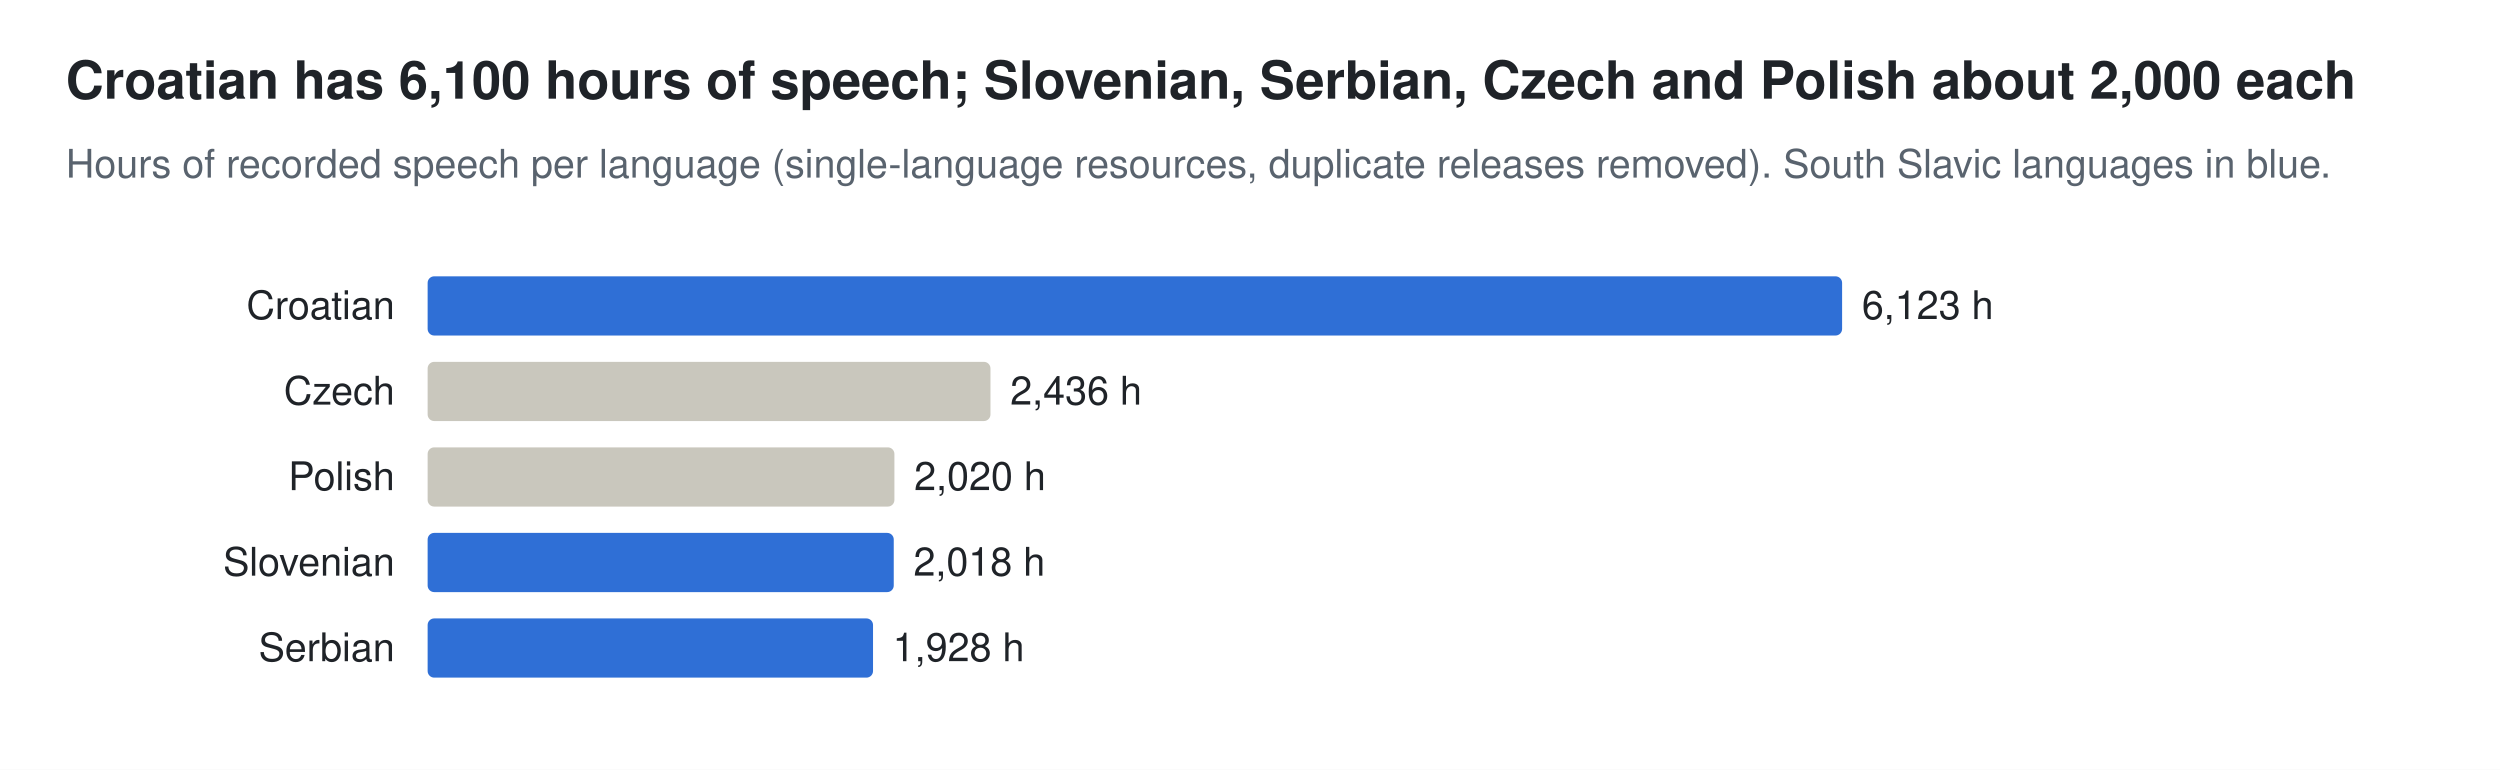
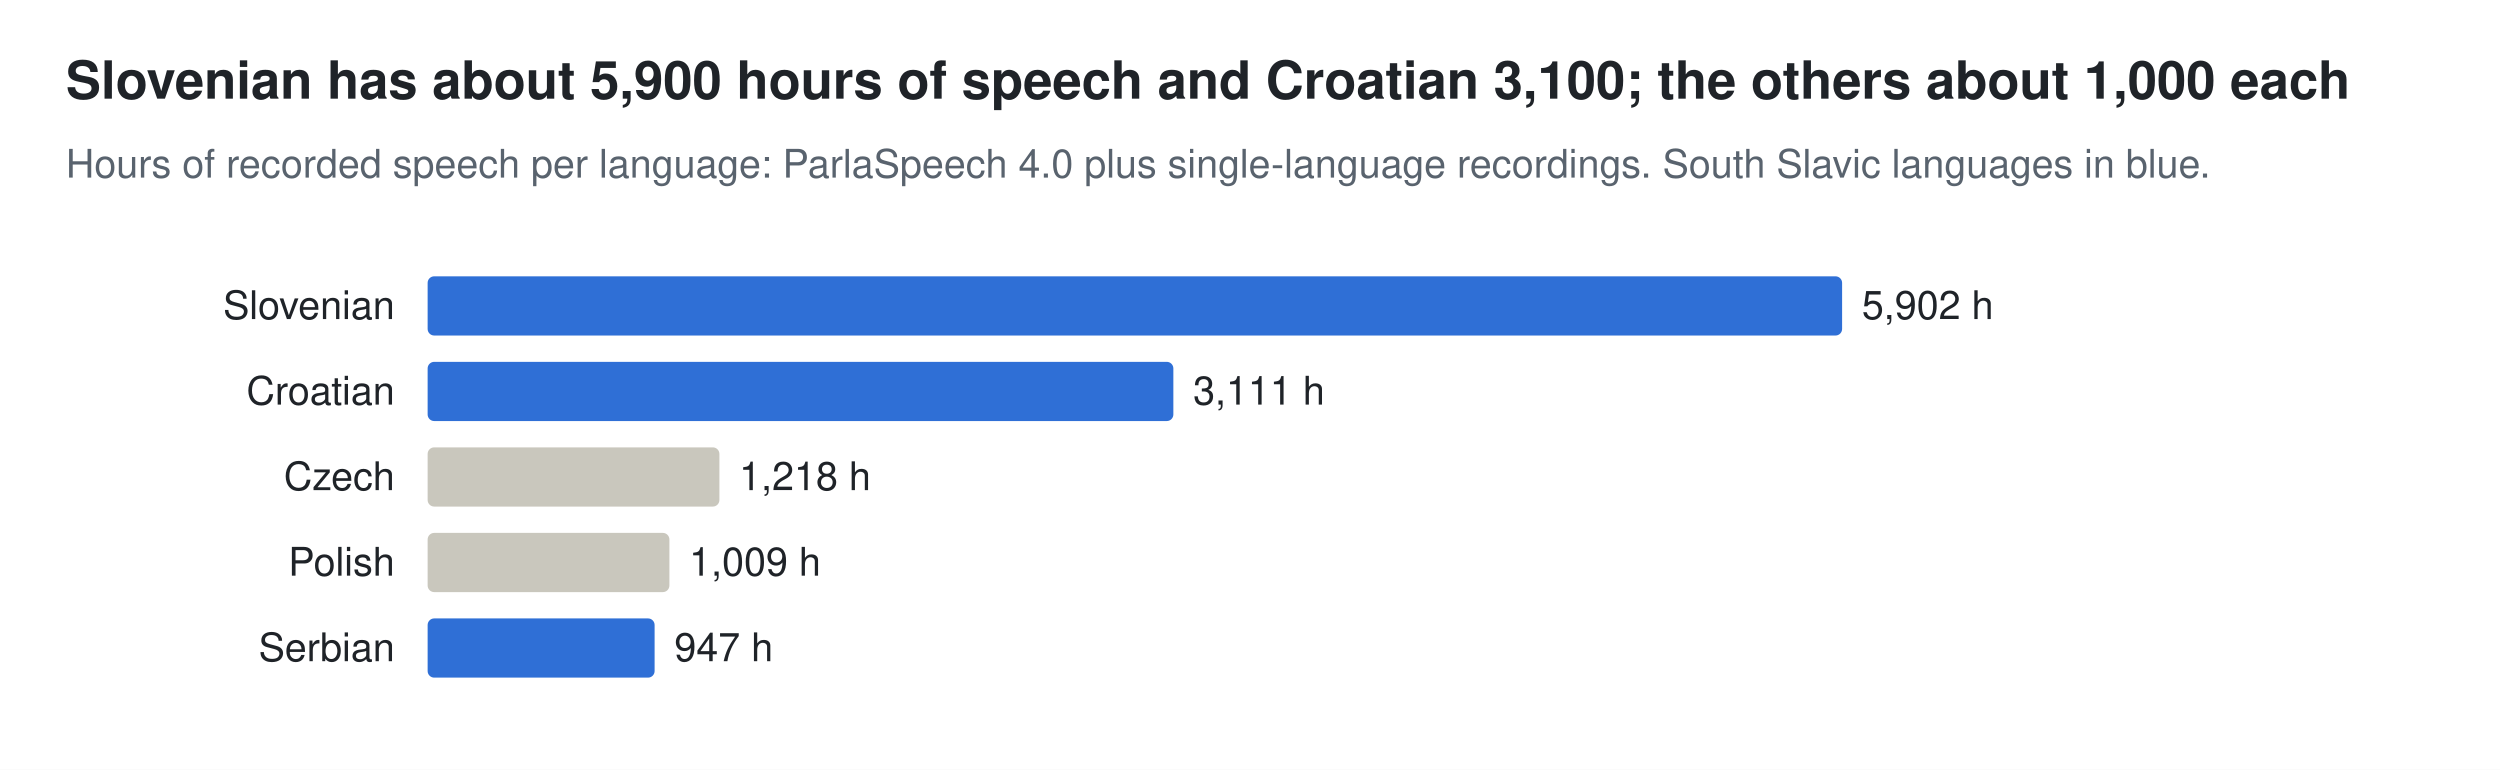
<svg xmlns="http://www.w3.org/2000/svg" viewBox="0 0 760 234" width="760" height="234" font-family="-apple-system,BlinkMacSystemFont,'Segoe UI',Helvetica,Arial,sans-serif" font-size="12">
  <rect width="760" height="234" fill="#ffffff" />
-   <text x="20" y="30" font-size="16" font-weight="600" fill="#1f2328">Croatian has 6,100 hours of speech; Slovenian, Serbian, Czech and Polish about 2,000 each</text>
-   <text x="20" y="54" fill="#59636e">Hours of recorded speech per language (single-language resources, duplicate releases removed). South Slavic languages in blue.</text>
-   <text x="120" y="97" text-anchor="end" fill="#1f2328">Croatian</text>
+   <text x="20" y="30" font-size="16" font-weight="600" fill="#1f2328">Slovenian has about 5,900 hours of speech and Croatian 3,100; the others about 1,000 each</text>
+   <text x="20" y="54" fill="#59636e">Hours of recorded speech per language: ParlaSpeech 4.0 plus single-language recordings. South Slavic languages in blue.</text>
+   <text x="120" y="97" text-anchor="end" fill="#1f2328">Slovenian</text>
  <rect x="130" y="84" width="430.0" height="18" rx="2" fill="#2f6fd6" />
-   <text x="566.0" y="97" fill="#1f2328">6,123 h</text>
-   <text x="120" y="123" text-anchor="end" fill="#1f2328">Czech</text>
-   <rect x="130" y="110" width="171.1" height="18" rx="2" fill="#c9c7bd" />
-   <text x="307.1" y="123" fill="#1f2328">2,436 h</text>
-   <text x="120" y="149" text-anchor="end" fill="#1f2328">Polish</text>
-   <rect x="130" y="136" width="141.9" height="18" rx="2" fill="#c9c7bd" />
-   <text x="277.9" y="149" fill="#1f2328">2,020 h</text>
-   <text x="120" y="175" text-anchor="end" fill="#1f2328">Slovenian</text>
-   <rect x="130" y="162" width="141.7" height="18" rx="2" fill="#2f6fd6" />
-   <text x="277.7" y="175" fill="#1f2328">2,018 h</text>
+   <text x="566.0" y="97" fill="#1f2328">5,902 h</text>
+   <text x="120" y="123" text-anchor="end" fill="#1f2328">Croatian</text>
+   <rect x="130" y="110" width="226.7" height="18" rx="2" fill="#2f6fd6" />
+   <text x="362.7" y="123" fill="#1f2328">3,111 h</text>
+   <text x="120" y="149" text-anchor="end" fill="#1f2328">Czech</text>
+   <rect x="130" y="136" width="88.7" height="18" rx="2" fill="#c9c7bd" />
+   <text x="224.7" y="149" fill="#1f2328">1,218 h</text>
+   <text x="120" y="175" text-anchor="end" fill="#1f2328">Polish</text>
+   <rect x="130" y="162" width="73.5" height="18" rx="2" fill="#c9c7bd" />
+   <text x="209.5" y="175" fill="#1f2328">1,009 h</text>
  <text x="120" y="201" text-anchor="end" fill="#1f2328">Serbian</text>
-   <rect x="130" y="188" width="135.4" height="18" rx="2" fill="#2f6fd6" />
-   <text x="271.4" y="201" fill="#1f2328">1,928 h</text>
+   <rect x="130" y="188" width="69.0" height="18" rx="2" fill="#2f6fd6" />
+   <text x="205.0" y="201" fill="#1f2328">947 h</text>
</svg>
